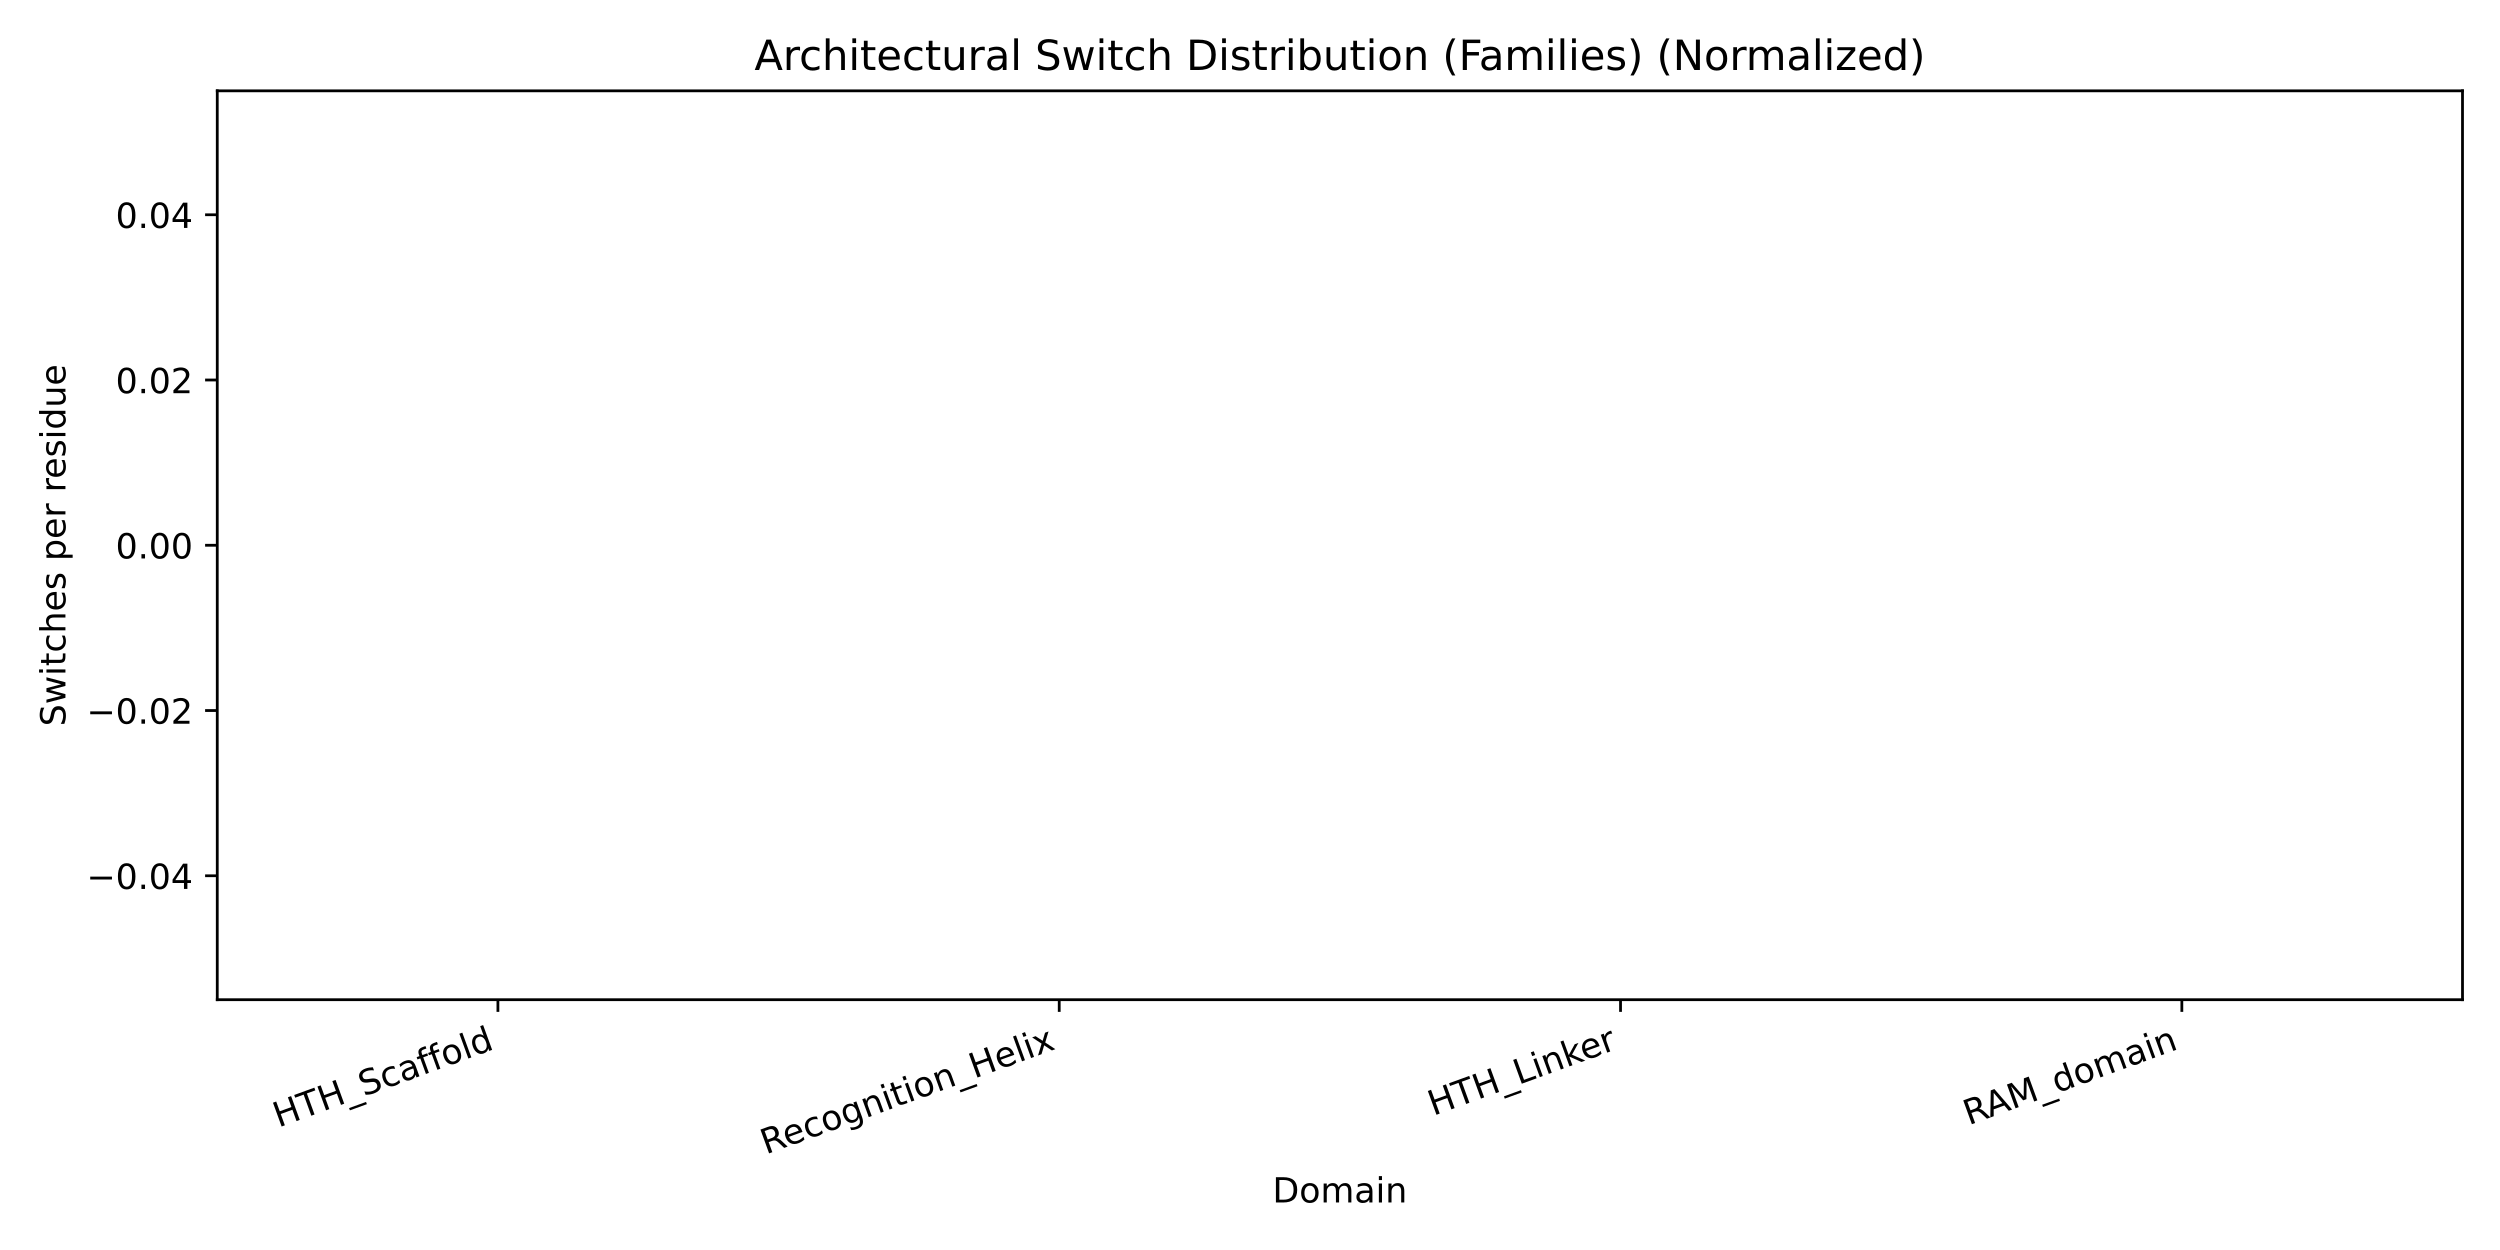
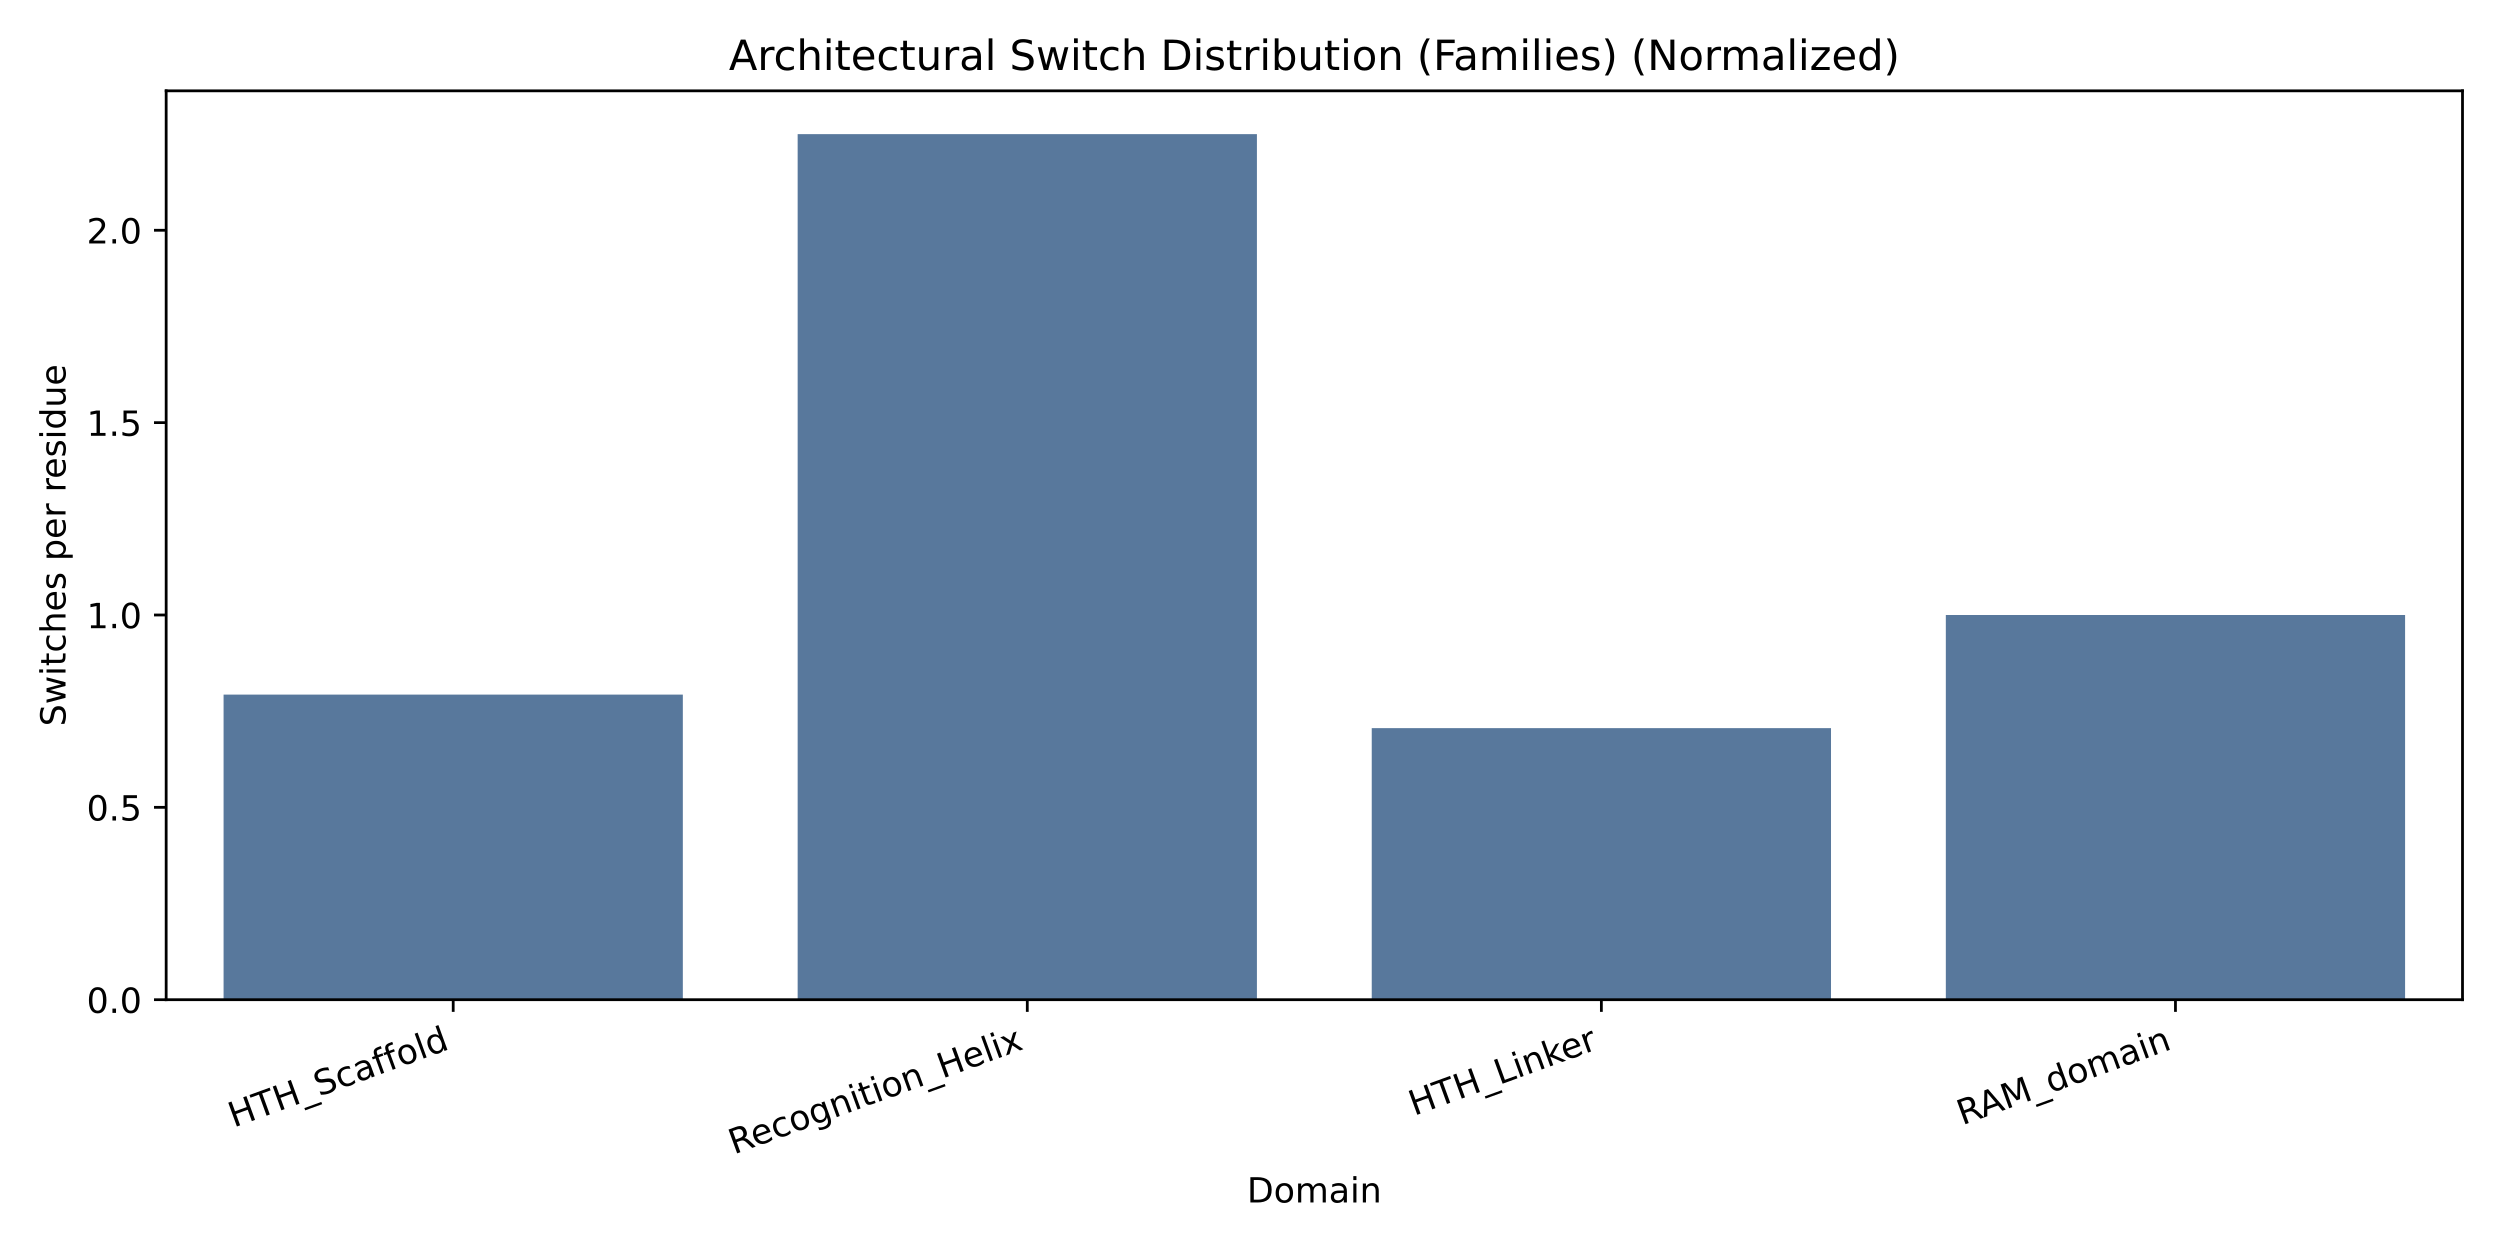
<svg xmlns="http://www.w3.org/2000/svg" xmlns:xlink="http://www.w3.org/1999/xlink" width="720pt" height="360pt" viewBox="0 0 720 360" version="1.1">
  <defs>
    <style type="text/css">*{stroke-linejoin: round; stroke-linecap: butt}</style>
  </defs>
  <g id="figure_1">
    <g id="patch_1">
      <path d="M 0 360  L 720 360  L 720 0  L 0 0  z " style="fill: #ffffff" />
    </g>
    <g id="axes_1">
      <g id="patch_2">
-         <path d="M 62.57 287.913  L 709.2 287.913  L 709.2 26.16  L 62.57 26.16  z " style="fill: #ffffff" />
+         <path d="M 47.855 287.913  L 709.2 287.913  L 709.2 26.16  L 47.855 26.16  z " style="fill: #ffffff" />
      </g>
      <g id="patch_3">
-         <path d="M 78.736 157.036  L 208.062 157.036  L 208.062 157.036  L 78.736 157.036  z " clip-path="url(#p980cdc4df8)" style="fill: #58789c" />
+         <path d="M 64.389 287.913  L 196.658 287.913  L 196.658 200.041  L 64.389 200.041  z " clip-path="url(#p7a312c9290)" style="fill: #58789c" />
      </g>
      <g id="patch_4">
-         <path d="M 240.393 157.036  L 369.719 157.036  L 369.719 157.036  L 240.393 157.036  z " clip-path="url(#p980cdc4df8)" style="fill: #58789c" />
+         <path d="M 229.725 287.913  L 361.994 287.913  L 361.994 38.624  L 229.725 38.624  z " clip-path="url(#p7a312c9290)" style="fill: #58789c" />
      </g>
      <g id="patch_5">
-         <path d="M 402.051 157.036  L 531.377 157.036  L 531.377 157.036  L 402.051 157.036  z " clip-path="url(#p980cdc4df8)" style="fill: #58789c" />
+         <path d="M 395.061 287.913  L 527.33 287.913  L 527.33 209.705  L 395.061 209.705  z " clip-path="url(#p7a312c9290)" style="fill: #58789c" />
      </g>
      <g id="patch_6">
-         <path d="M 563.708 157.036  L 693.034 157.036  L 693.034 157.036  L 563.708 157.036  z " clip-path="url(#p980cdc4df8)" style="fill: #58789c" />
+         <path d="M 560.397 287.913  L 692.666 287.913  L 692.666 177.118  L 560.397 177.118  z " clip-path="url(#p7a312c9290)" style="fill: #58789c" />
      </g>
      <g id="matplotlib.axis_1">
        <g id="xtick_1">
          <g id="line2d_1">
            <defs>
-               <path id="m3920404c6f" d="M 0 0  L 0 3.5  " style="stroke: #000000; stroke-width: 0.8" />
+               <path id="m8ae51837d3" d="M 0 0  L 0 3.5  " style="stroke: #000000; stroke-width: 0.8" />
            </defs>
            <g>
-               <use xlink:href="#m3920404c6f" x="143.399" y="287.913" style="stroke: #000000; stroke-width: 0.8" />
+               <use xlink:href="#m8ae51837d3" x="130.523" y="287.913" style="stroke: #000000; stroke-width: 0.8" />
            </g>
          </g>
          <g id="text_1">
-             <g transform="translate(80.18793 324.7661) rotate(-20) scale(0.1 -0.1)">
+             <g transform="translate(67.31231 324.7661) rotate(-20) scale(0.1 -0.1)">
              <defs>
                <path id="DejaVuSans-48" d="M 628 4666  L 1259 4666  L 1259 2753  L 3553 2753  L 3553 4666  L 4184 4666  L 4184 0  L 3553 0  L 3553 2222  L 1259 2222  L 1259 0  L 628 0  L 628 4666  z " transform="scale(0.015625)" />
                <path id="DejaVuSans-54" d="M -19 4666  L 3928 4666  L 3928 4134  L 2272 4134  L 2272 0  L 1638 0  L 1638 4134  L -19 4134  L -19 4666  z " transform="scale(0.015625)" />
                <path id="DejaVuSans-5f" d="M 3263 -1063  L 3263 -1509  L -63 -1509  L -63 -1063  L 3263 -1063  z " transform="scale(0.015625)" />
                <path id="DejaVuSans-53" d="M 3425 4513  L 3425 3897  Q 3066 4069 2747 4153  Q 2428 4238 2131 4238  Q 1616 4238 1336 4038  Q 1056 3838 1056 3469  Q 1056 3159 1242 3001  Q 1428 2844 1947 2747  L 2328 2669  Q 3034 2534 3370 2195  Q 3706 1856 3706 1288  Q 3706 609 3251 259  Q 2797 -91 1919 -91  Q 1588 -91 1214 -16  Q 841 59 441 206  L 441 856  Q 825 641 1194 531  Q 1563 422 1919 422  Q 2459 422 2753 634  Q 3047 847 3047 1241  Q 3047 1584 2836 1778  Q 2625 1972 2144 2069  L 1759 2144  Q 1053 2284 737 2584  Q 422 2884 422 3419  Q 422 4038 858 4394  Q 1294 4750 2059 4750  Q 2388 4750 2728 4690  Q 3069 4631 3425 4513  z " transform="scale(0.015625)" />
                <path id="DejaVuSans-63" d="M 3122 3366  L 3122 2828  Q 2878 2963 2633 3030  Q 2388 3097 2138 3097  Q 1578 3097 1268 2742  Q 959 2388 959 1747  Q 959 1106 1268 751  Q 1578 397 2138 397  Q 2388 397 2633 464  Q 2878 531 3122 666  L 3122 134  Q 2881 22 2623 -34  Q 2366 -91 2075 -91  Q 1284 -91 818 406  Q 353 903 353 1747  Q 353 2603 823 3093  Q 1294 3584 2113 3584  Q 2378 3584 2631 3529  Q 2884 3475 3122 3366  z " transform="scale(0.015625)" />
                <path id="DejaVuSans-61" d="M 2194 1759  Q 1497 1759 1228 1600  Q 959 1441 959 1056  Q 959 750 1161 570  Q 1363 391 1709 391  Q 2188 391 2477 730  Q 2766 1069 2766 1631  L 2766 1759  L 2194 1759  z M 3341 1997  L 3341 0  L 2766 0  L 2766 531  Q 2569 213 2275 61  Q 1981 -91 1556 -91  Q 1019 -91 701 211  Q 384 513 384 1019  Q 384 1609 779 1909  Q 1175 2209 1959 2209  L 2766 2209  L 2766 2266  Q 2766 2663 2505 2880  Q 2244 3097 1772 3097  Q 1472 3097 1187 3025  Q 903 2953 641 2809  L 641 3341  Q 956 3463 1253 3523  Q 1550 3584 1831 3584  Q 2591 3584 2966 3190  Q 3341 2797 3341 1997  z " transform="scale(0.015625)" />
                <path id="DejaVuSans-66" d="M 2375 4863  L 2375 4384  L 1825 4384  Q 1516 4384 1395 4259  Q 1275 4134 1275 3809  L 1275 3500  L 2222 3500  L 2222 3053  L 1275 3053  L 1275 0  L 697 0  L 697 3053  L 147 3053  L 147 3500  L 697 3500  L 697 3744  Q 697 4328 969 4595  Q 1241 4863 1831 4863  L 2375 4863  z " transform="scale(0.015625)" />
                <path id="DejaVuSans-6f" d="M 1959 3097  Q 1497 3097 1228 2736  Q 959 2375 959 1747  Q 959 1119 1226 758  Q 1494 397 1959 397  Q 2419 397 2687 759  Q 2956 1122 2956 1747  Q 2956 2369 2687 2733  Q 2419 3097 1959 3097  z M 1959 3584  Q 2709 3584 3137 3096  Q 3566 2609 3566 1747  Q 3566 888 3137 398  Q 2709 -91 1959 -91  Q 1206 -91 779 398  Q 353 888 353 1747  Q 353 2609 779 3096  Q 1206 3584 1959 3584  z " transform="scale(0.015625)" />
                <path id="DejaVuSans-6c" d="M 603 4863  L 1178 4863  L 1178 0  L 603 0  L 603 4863  z " transform="scale(0.015625)" />
                <path id="DejaVuSans-64" d="M 2906 2969  L 2906 4863  L 3481 4863  L 3481 0  L 2906 0  L 2906 525  Q 2725 213 2448 61  Q 2172 -91 1784 -91  Q 1150 -91 751 415  Q 353 922 353 1747  Q 353 2572 751 3078  Q 1150 3584 1784 3584  Q 2172 3584 2448 3432  Q 2725 3281 2906 2969  z M 947 1747  Q 947 1113 1208 752  Q 1469 391 1925 391  Q 2381 391 2643 752  Q 2906 1113 2906 1747  Q 2906 2381 2643 2742  Q 2381 3103 1925 3103  Q 1469 3103 1208 2742  Q 947 2381 947 1747  z " transform="scale(0.015625)" />
              </defs>
              <use xlink:href="#DejaVuSans-48" />
              <use xlink:href="#DejaVuSans-54" x="75.195" />
              <use xlink:href="#DejaVuSans-48" x="136.279" />
              <use xlink:href="#DejaVuSans-5f" x="211.475" />
              <use xlink:href="#DejaVuSans-53" x="261.475" />
              <use xlink:href="#DejaVuSans-63" x="324.951" />
              <use xlink:href="#DejaVuSans-61" x="379.932" />
              <use xlink:href="#DejaVuSans-66" x="441.211" />
              <use xlink:href="#DejaVuSans-66" x="476.416" />
              <use xlink:href="#DejaVuSans-6f" x="511.621" />
              <use xlink:href="#DejaVuSans-6c" x="572.803" />
              <use xlink:href="#DejaVuSans-64" x="600.586" />
            </g>
          </g>
        </g>
        <g id="xtick_2">
          <g id="line2d_2">
            <g>
-               <use xlink:href="#m3920404c6f" x="305.056" y="287.913" style="stroke: #000000; stroke-width: 0.8" />
+               <use xlink:href="#m8ae51837d3" x="295.859" y="287.913" style="stroke: #000000; stroke-width: 0.8" />
            </g>
          </g>
          <g id="text_2">
-             <g transform="translate(220.5834 332.5048) rotate(-20) scale(0.1 -0.1)">
+             <g transform="translate(211.3865 332.5048) rotate(-20) scale(0.1 -0.1)">
              <defs>
                <path id="DejaVuSans-52" d="M 2841 2188  Q 3044 2119 3236 1894  Q 3428 1669 3622 1275  L 4263 0  L 3584 0  L 2988 1197  Q 2756 1666 2539 1819  Q 2322 1972 1947 1972  L 1259 1972  L 1259 0  L 628 0  L 628 4666  L 2053 4666  Q 2853 4666 3247 4331  Q 3641 3997 3641 3322  Q 3641 2881 3436 2590  Q 3231 2300 2841 2188  z M 1259 4147  L 1259 2491  L 2053 2491  Q 2509 2491 2742 2702  Q 2975 2913 2975 3322  Q 2975 3731 2742 3939  Q 2509 4147 2053 4147  L 1259 4147  z " transform="scale(0.015625)" />
                <path id="DejaVuSans-65" d="M 3597 1894  L 3597 1613  L 953 1613  Q 991 1019 1311 708  Q 1631 397 2203 397  Q 2534 397 2845 478  Q 3156 559 3463 722  L 3463 178  Q 3153 47 2828 -22  Q 2503 -91 2169 -91  Q 1331 -91 842 396  Q 353 884 353 1716  Q 353 2575 817 3079  Q 1281 3584 2069 3584  Q 2775 3584 3186 3129  Q 3597 2675 3597 1894  z M 3022 2063  Q 3016 2534 2758 2815  Q 2500 3097 2075 3097  Q 1594 3097 1305 2825  Q 1016 2553 972 2059  L 3022 2063  z " transform="scale(0.015625)" />
                <path id="DejaVuSans-67" d="M 2906 1791  Q 2906 2416 2648 2759  Q 2391 3103 1925 3103  Q 1463 3103 1205 2759  Q 947 2416 947 1791  Q 947 1169 1205 825  Q 1463 481 1925 481  Q 2391 481 2648 825  Q 2906 1169 2906 1791  z M 3481 434  Q 3481 -459 3084 -895  Q 2688 -1331 1869 -1331  Q 1566 -1331 1297 -1286  Q 1028 -1241 775 -1147  L 775 -588  Q 1028 -725 1275 -790  Q 1522 -856 1778 -856  Q 2344 -856 2625 -561  Q 2906 -266 2906 331  L 2906 616  Q 2728 306 2450 153  Q 2172 0 1784 0  Q 1141 0 747 490  Q 353 981 353 1791  Q 353 2603 747 3093  Q 1141 3584 1784 3584  Q 2172 3584 2450 3431  Q 2728 3278 2906 2969  L 2906 3500  L 3481 3500  L 3481 434  z " transform="scale(0.015625)" />
                <path id="DejaVuSans-6e" d="M 3513 2113  L 3513 0  L 2938 0  L 2938 2094  Q 2938 2591 2744 2837  Q 2550 3084 2163 3084  Q 1697 3084 1428 2787  Q 1159 2491 1159 1978  L 1159 0  L 581 0  L 581 3500  L 1159 3500  L 1159 2956  Q 1366 3272 1645 3428  Q 1925 3584 2291 3584  Q 2894 3584 3203 3211  Q 3513 2838 3513 2113  z " transform="scale(0.015625)" />
                <path id="DejaVuSans-69" d="M 603 3500  L 1178 3500  L 1178 0  L 603 0  L 603 3500  z M 603 4863  L 1178 4863  L 1178 4134  L 603 4134  L 603 4863  z " transform="scale(0.015625)" />
                <path id="DejaVuSans-74" d="M 1172 4494  L 1172 3500  L 2356 3500  L 2356 3053  L 1172 3053  L 1172 1153  Q 1172 725 1289 603  Q 1406 481 1766 481  L 2356 481  L 2356 0  L 1766 0  Q 1100 0 847 248  Q 594 497 594 1153  L 594 3053  L 172 3053  L 172 3500  L 594 3500  L 594 4494  L 1172 4494  z " transform="scale(0.015625)" />
                <path id="DejaVuSans-78" d="M 3513 3500  L 2247 1797  L 3578 0  L 2900 0  L 1881 1375  L 863 0  L 184 0  L 1544 1831  L 300 3500  L 978 3500  L 1906 2253  L 2834 3500  L 3513 3500  z " transform="scale(0.015625)" />
              </defs>
              <use xlink:href="#DejaVuSans-52" />
              <use xlink:href="#DejaVuSans-65" x="64.982" />
              <use xlink:href="#DejaVuSans-63" x="126.506" />
              <use xlink:href="#DejaVuSans-6f" x="181.486" />
              <use xlink:href="#DejaVuSans-67" x="242.668" />
              <use xlink:href="#DejaVuSans-6e" x="306.145" />
              <use xlink:href="#DejaVuSans-69" x="369.523" />
              <use xlink:href="#DejaVuSans-74" x="397.307" />
              <use xlink:href="#DejaVuSans-69" x="436.516" />
              <use xlink:href="#DejaVuSans-6f" x="464.299" />
              <use xlink:href="#DejaVuSans-6e" x="525.48" />
              <use xlink:href="#DejaVuSans-5f" x="588.859" />
              <use xlink:href="#DejaVuSans-48" x="638.859" />
              <use xlink:href="#DejaVuSans-65" x="714.055" />
              <use xlink:href="#DejaVuSans-6c" x="775.578" />
              <use xlink:href="#DejaVuSans-69" x="803.361" />
              <use xlink:href="#DejaVuSans-78" x="831.145" />
            </g>
          </g>
        </g>
        <g id="xtick_3">
          <g id="line2d_3">
            <g>
-               <use xlink:href="#m3920404c6f" x="466.714" y="287.913" style="stroke: #000000; stroke-width: 0.8" />
+               <use xlink:href="#m8ae51837d3" x="461.196" y="287.913" style="stroke: #000000; stroke-width: 0.8" />
            </g>
          </g>
          <g id="text_3">
-             <g transform="translate(412.7883 321.3865) rotate(-20) scale(0.1 -0.1)">
+             <g transform="translate(407.2701 321.3865) rotate(-20) scale(0.1 -0.1)">
              <defs>
                <path id="DejaVuSans-4c" d="M 628 4666  L 1259 4666  L 1259 531  L 3531 531  L 3531 0  L 628 0  L 628 4666  z " transform="scale(0.015625)" />
                <path id="DejaVuSans-6b" d="M 581 4863  L 1159 4863  L 1159 1991  L 2875 3500  L 3609 3500  L 1753 1863  L 3688 0  L 2938 0  L 1159 1709  L 1159 0  L 581 0  L 581 4863  z " transform="scale(0.015625)" />
                <path id="DejaVuSans-72" d="M 2631 2963  Q 2534 3019 2420 3045  Q 2306 3072 2169 3072  Q 1681 3072 1420 2755  Q 1159 2438 1159 1844  L 1159 0  L 581 0  L 581 3500  L 1159 3500  L 1159 2956  Q 1341 3275 1631 3429  Q 1922 3584 2338 3584  Q 2397 3584 2469 3576  Q 2541 3569 2628 3553  L 2631 2963  z " transform="scale(0.015625)" />
              </defs>
              <use xlink:href="#DejaVuSans-48" />
              <use xlink:href="#DejaVuSans-54" x="75.195" />
              <use xlink:href="#DejaVuSans-48" x="136.279" />
              <use xlink:href="#DejaVuSans-5f" x="211.475" />
              <use xlink:href="#DejaVuSans-4c" x="261.475" />
              <use xlink:href="#DejaVuSans-69" x="317.188" />
              <use xlink:href="#DejaVuSans-6e" x="344.971" />
              <use xlink:href="#DejaVuSans-6b" x="408.35" />
              <use xlink:href="#DejaVuSans-65" x="462.635" />
              <use xlink:href="#DejaVuSans-72" x="524.158" />
            </g>
          </g>
        </g>
        <g id="xtick_4">
          <g id="line2d_4">
            <g>
-               <use xlink:href="#m3920404c6f" x="628.371" y="287.913" style="stroke: #000000; stroke-width: 0.8" />
+               <use xlink:href="#m8ae51837d3" x="626.532" y="287.913" style="stroke: #000000; stroke-width: 0.8" />
            </g>
          </g>
          <g id="text_4">
-             <g transform="translate(566.984 324.1024) rotate(-20) scale(0.1 -0.1)">
+             <g transform="translate(565.1446 324.1024) rotate(-20) scale(0.1 -0.1)">
              <defs>
                <path id="DejaVuSans-41" d="M 2188 4044  L 1331 1722  L 3047 1722  L 2188 4044  z M 1831 4666  L 2547 4666  L 4325 0  L 3669 0  L 3244 1197  L 1141 1197  L 716 0  L 50 0  L 1831 4666  z " transform="scale(0.015625)" />
                <path id="DejaVuSans-4d" d="M 628 4666  L 1569 4666  L 2759 1491  L 3956 4666  L 4897 4666  L 4897 0  L 4281 0  L 4281 4097  L 3078 897  L 2444 897  L 1241 4097  L 1241 0  L 628 0  L 628 4666  z " transform="scale(0.015625)" />
                <path id="DejaVuSans-6d" d="M 3328 2828  Q 3544 3216 3844 3400  Q 4144 3584 4550 3584  Q 5097 3584 5394 3201  Q 5691 2819 5691 2113  L 5691 0  L 5113 0  L 5113 2094  Q 5113 2597 4934 2840  Q 4756 3084 4391 3084  Q 3944 3084 3684 2787  Q 3425 2491 3425 1978  L 3425 0  L 2847 0  L 2847 2094  Q 2847 2600 2669 2842  Q 2491 3084 2119 3084  Q 1678 3084 1418 2786  Q 1159 2488 1159 1978  L 1159 0  L 581 0  L 581 3500  L 1159 3500  L 1159 2956  Q 1356 3278 1631 3431  Q 1906 3584 2284 3584  Q 2666 3584 2933 3390  Q 3200 3197 3328 2828  z " transform="scale(0.015625)" />
              </defs>
              <use xlink:href="#DejaVuSans-52" />
              <use xlink:href="#DejaVuSans-41" x="65.482" />
              <use xlink:href="#DejaVuSans-4d" x="133.891" />
              <use xlink:href="#DejaVuSans-5f" x="220.17" />
              <use xlink:href="#DejaVuSans-64" x="270.17" />
              <use xlink:href="#DejaVuSans-6f" x="333.646" />
              <use xlink:href="#DejaVuSans-6d" x="394.828" />
              <use xlink:href="#DejaVuSans-61" x="492.24" />
              <use xlink:href="#DejaVuSans-69" x="553.52" />
              <use xlink:href="#DejaVuSans-6e" x="581.303" />
            </g>
          </g>
        </g>
        <g id="text_5">
-           <g transform="translate(366.4834 346.3189) scale(0.1 -0.1)">
+           <g transform="translate(359.1259 346.3189) scale(0.1 -0.1)">
            <defs>
              <path id="DejaVuSans-44" d="M 1259 4147  L 1259 519  L 2022 519  Q 2988 519 3436 956  Q 3884 1394 3884 2338  Q 3884 3275 3436 3711  Q 2988 4147 2022 4147  L 1259 4147  z M 628 4666  L 1925 4666  Q 3281 4666 3915 4102  Q 4550 3538 4550 2338  Q 4550 1131 3912 565  Q 3275 0 1925 0  L 628 0  L 628 4666  z " transform="scale(0.015625)" />
            </defs>
            <use xlink:href="#DejaVuSans-44" />
            <use xlink:href="#DejaVuSans-6f" x="77.002" />
            <use xlink:href="#DejaVuSans-6d" x="138.184" />
            <use xlink:href="#DejaVuSans-61" x="235.596" />
            <use xlink:href="#DejaVuSans-69" x="296.875" />
            <use xlink:href="#DejaVuSans-6e" x="324.658" />
          </g>
        </g>
      </g>
      <g id="matplotlib.axis_2">
        <g id="ytick_1">
          <g id="line2d_5">
            <defs>
-               <path id="mf37d922cd3" d="M 0 0  L -3.5 0  " style="stroke: #000000; stroke-width: 0.8" />
+               <path id="m9142c29cdd" d="M 0 0  L -3.5 0  " style="stroke: #000000; stroke-width: 0.8" />
            </defs>
            <g>
-               <use xlink:href="#mf37d922cd3" x="62.57" y="252.219" style="stroke: #000000; stroke-width: 0.8" />
+               <use xlink:href="#m9142c29cdd" x="47.855" y="287.913" style="stroke: #000000; stroke-width: 0.8" />
            </g>
          </g>
          <g id="text_6">
-             <g transform="translate(24.92469 256.0183) scale(0.1 -0.1)">
-               <defs>
-                 <path id="DejaVuSans-2212" d="M 678 2272  L 4684 2272  L 4684 1741  L 678 1741  L 678 2272  z " transform="scale(0.015625)" />
+             <g transform="translate(24.95188 291.7118) scale(0.1 -0.1)">
+               <defs>
                <path id="DejaVuSans-30" d="M 2034 4250  Q 1547 4250 1301 3770  Q 1056 3291 1056 2328  Q 1056 1369 1301 889  Q 1547 409 2034 409  Q 2525 409 2770 889  Q 3016 1369 3016 2328  Q 3016 3291 2770 3770  Q 2525 4250 2034 4250  z M 2034 4750  Q 2819 4750 3233 4129  Q 3647 3509 3647 2328  Q 3647 1150 3233 529  Q 2819 -91 2034 -91  Q 1250 -91 836 529  Q 422 1150 422 2328  Q 422 3509 836 4129  Q 1250 4750 2034 4750  z " transform="scale(0.015625)" />
                <path id="DejaVuSans-2e" d="M 684 794  L 1344 794  L 1344 0  L 684 0  L 684 794  z " transform="scale(0.015625)" />
-                 <path id="DejaVuSans-34" d="M 2419 4116  L 825 1625  L 2419 1625  L 2419 4116  z M 2253 4666  L 3047 4666  L 3047 1625  L 3713 1625  L 3713 1100  L 3047 1100  L 3047 0  L 2419 0  L 2419 1100  L 313 1100  L 313 1709  L 2253 4666  z " transform="scale(0.015625)" />
-               </defs>
-               <use xlink:href="#DejaVuSans-2212" />
-               <use xlink:href="#DejaVuSans-30" x="83.789" />
-               <use xlink:href="#DejaVuSans-2e" x="147.412" />
-               <use xlink:href="#DejaVuSans-30" x="179.199" />
-               <use xlink:href="#DejaVuSans-34" x="242.822" />
+               </defs>
+               <use xlink:href="#DejaVuSans-30" />
+               <use xlink:href="#DejaVuSans-2e" x="63.623" />
+               <use xlink:href="#DejaVuSans-30" x="95.41" />
            </g>
          </g>
        </g>
        <g id="ytick_2">
          <g id="line2d_6">
            <g>
-               <use xlink:href="#mf37d922cd3" x="62.57" y="204.628" style="stroke: #000000; stroke-width: 0.8" />
+               <use xlink:href="#m9142c29cdd" x="47.855" y="232.515" style="stroke: #000000; stroke-width: 0.8" />
            </g>
          </g>
          <g id="text_7">
-             <g transform="translate(24.92469 208.4269) scale(0.1 -0.1)">
-               <defs>
-                 <path id="DejaVuSans-32" d="M 1228 531  L 3431 531  L 3431 0  L 469 0  L 469 531  Q 828 903 1448 1529  Q 2069 2156 2228 2338  Q 2531 2678 2651 2914  Q 2772 3150 2772 3378  Q 2772 3750 2511 3984  Q 2250 4219 1831 4219  Q 1534 4219 1204 4116  Q 875 4013 500 3803  L 500 4441  Q 881 4594 1212 4672  Q 1544 4750 1819 4750  Q 2544 4750 2975 4387  Q 3406 4025 3406 3419  Q 3406 3131 3298 2873  Q 3191 2616 2906 2266  Q 2828 2175 2409 1742  Q 1991 1309 1228 531  z " transform="scale(0.015625)" />
-               </defs>
-               <use xlink:href="#DejaVuSans-2212" />
-               <use xlink:href="#DejaVuSans-30" x="83.789" />
-               <use xlink:href="#DejaVuSans-2e" x="147.412" />
-               <use xlink:href="#DejaVuSans-30" x="179.199" />
-               <use xlink:href="#DejaVuSans-32" x="242.822" />
+             <g transform="translate(24.95188 236.3144) scale(0.1 -0.1)">
+               <defs>
+                 <path id="DejaVuSans-35" d="M 691 4666  L 3169 4666  L 3169 4134  L 1269 4134  L 1269 2991  Q 1406 3038 1543 3061  Q 1681 3084 1819 3084  Q 2600 3084 3056 2656  Q 3513 2228 3513 1497  Q 3513 744 3044 326  Q 2575 -91 1722 -91  Q 1428 -91 1123 -41  Q 819 9 494 109  L 494 744  Q 775 591 1075 516  Q 1375 441 1709 441  Q 2250 441 2565 725  Q 2881 1009 2881 1497  Q 2881 1984 2565 2268  Q 2250 2553 1709 2553  Q 1456 2553 1204 2497  Q 953 2441 691 2322  L 691 4666  z " transform="scale(0.015625)" />
+               </defs>
+               <use xlink:href="#DejaVuSans-30" />
+               <use xlink:href="#DejaVuSans-2e" x="63.623" />
+               <use xlink:href="#DejaVuSans-35" x="95.41" />
            </g>
          </g>
        </g>
        <g id="ytick_3">
          <g id="line2d_7">
            <g>
-               <use xlink:href="#mf37d922cd3" x="62.57" y="157.036" style="stroke: #000000; stroke-width: 0.8" />
+               <use xlink:href="#m9142c29cdd" x="47.855" y="177.118" style="stroke: #000000; stroke-width: 0.8" />
            </g>
          </g>
          <g id="text_8">
-             <g transform="translate(33.30438 160.8355) scale(0.1 -0.1)">
-               <use xlink:href="#DejaVuSans-30" />
+             <g transform="translate(24.95188 180.917) scale(0.1 -0.1)">
+               <defs>
+                 <path id="DejaVuSans-31" d="M 794 531  L 1825 531  L 1825 4091  L 703 3866  L 703 4441  L 1819 4666  L 2450 4666  L 2450 531  L 3481 531  L 3481 0  L 794 0  L 794 531  z " transform="scale(0.015625)" />
+               </defs>
+               <use xlink:href="#DejaVuSans-31" />
              <use xlink:href="#DejaVuSans-2e" x="63.623" />
              <use xlink:href="#DejaVuSans-30" x="95.41" />
-               <use xlink:href="#DejaVuSans-30" x="159.033" />
            </g>
          </g>
        </g>
        <g id="ytick_4">
          <g id="line2d_8">
            <g>
-               <use xlink:href="#mf37d922cd3" x="62.57" y="109.445" style="stroke: #000000; stroke-width: 0.8" />
+               <use xlink:href="#m9142c29cdd" x="47.855" y="121.72" style="stroke: #000000; stroke-width: 0.8" />
            </g>
          </g>
          <g id="text_9">
-             <g transform="translate(33.30438 113.2441) scale(0.1 -0.1)">
-               <use xlink:href="#DejaVuSans-30" />
-               <use xlink:href="#DejaVuSans-2e" x="63.623" />
-               <use xlink:href="#DejaVuSans-30" x="95.41" />
-               <use xlink:href="#DejaVuSans-32" x="159.033" />
+             <g transform="translate(24.95188 125.5197) scale(0.1 -0.1)">
+               <use xlink:href="#DejaVuSans-31" />
+               <use xlink:href="#DejaVuSans-2e" x="63.623" />
+               <use xlink:href="#DejaVuSans-35" x="95.41" />
            </g>
          </g>
        </g>
        <g id="ytick_5">
          <g id="line2d_9">
            <g>
-               <use xlink:href="#mf37d922cd3" x="62.57" y="61.854" style="stroke: #000000; stroke-width: 0.8" />
+               <use xlink:href="#m9142c29cdd" x="47.855" y="66.323" style="stroke: #000000; stroke-width: 0.8" />
            </g>
          </g>
          <g id="text_10">
-             <g transform="translate(33.30438 65.65275) scale(0.1 -0.1)">
-               <use xlink:href="#DejaVuSans-30" />
+             <g transform="translate(24.95188 70.12231) scale(0.1 -0.1)">
+               <defs>
+                 <path id="DejaVuSans-32" d="M 1228 531  L 3431 531  L 3431 0  L 469 0  L 469 531  Q 828 903 1448 1529  Q 2069 2156 2228 2338  Q 2531 2678 2651 2914  Q 2772 3150 2772 3378  Q 2772 3750 2511 3984  Q 2250 4219 1831 4219  Q 1534 4219 1204 4116  Q 875 4013 500 3803  L 500 4441  Q 881 4594 1212 4672  Q 1544 4750 1819 4750  Q 2544 4750 2975 4387  Q 3406 4025 3406 3419  Q 3406 3131 3298 2873  Q 3191 2616 2906 2266  Q 2828 2175 2409 1742  Q 1991 1309 1228 531  z " transform="scale(0.015625)" />
+               </defs>
+               <use xlink:href="#DejaVuSans-32" />
              <use xlink:href="#DejaVuSans-2e" x="63.623" />
              <use xlink:href="#DejaVuSans-30" x="95.41" />
-               <use xlink:href="#DejaVuSans-34" x="159.033" />
            </g>
          </g>
        </g>
        <g id="text_11">
-           <g transform="translate(18.845 209.1652) rotate(-90) scale(0.1 -0.1)">
+           <g transform="translate(18.87219 209.1652) rotate(-90) scale(0.1 -0.1)">
            <defs>
              <path id="DejaVuSans-77" d="M 269 3500  L 844 3500  L 1563 769  L 2278 3500  L 2956 3500  L 3675 769  L 4391 3500  L 4966 3500  L 4050 0  L 3372 0  L 2619 2869  L 1863 0  L 1184 0  L 269 3500  z " transform="scale(0.015625)" />
              <path id="DejaVuSans-68" d="M 3513 2113  L 3513 0  L 2938 0  L 2938 2094  Q 2938 2591 2744 2837  Q 2550 3084 2163 3084  Q 1697 3084 1428 2787  Q 1159 2491 1159 1978  L 1159 0  L 581 0  L 581 4863  L 1159 4863  L 1159 2956  Q 1366 3272 1645 3428  Q 1925 3584 2291 3584  Q 2894 3584 3203 3211  Q 3513 2838 3513 2113  z " transform="scale(0.015625)" />
              <path id="DejaVuSans-73" d="M 2834 3397  L 2834 2853  Q 2591 2978 2328 3040  Q 2066 3103 1784 3103  Q 1356 3103 1142 2972  Q 928 2841 928 2578  Q 928 2378 1081 2264  Q 1234 2150 1697 2047  L 1894 2003  Q 2506 1872 2764 1633  Q 3022 1394 3022 966  Q 3022 478 2636 193  Q 2250 -91 1575 -91  Q 1294 -91 989 -36  Q 684 19 347 128  L 347 722  Q 666 556 975 473  Q 1284 391 1588 391  Q 1994 391 2212 530  Q 2431 669 2431 922  Q 2431 1156 2273 1281  Q 2116 1406 1581 1522  L 1381 1569  Q 847 1681 609 1914  Q 372 2147 372 2553  Q 372 3047 722 3315  Q 1072 3584 1716 3584  Q 2034 3584 2315 3537  Q 2597 3491 2834 3397  z " transform="scale(0.015625)" />
              <path id="DejaVuSans-20" transform="scale(0.015625)" />
              <path id="DejaVuSans-70" d="M 1159 525  L 1159 -1331  L 581 -1331  L 581 3500  L 1159 3500  L 1159 2969  Q 1341 3281 1617 3432  Q 1894 3584 2278 3584  Q 2916 3584 3314 3078  Q 3713 2572 3713 1747  Q 3713 922 3314 415  Q 2916 -91 2278 -91  Q 1894 -91 1617 61  Q 1341 213 1159 525  z M 3116 1747  Q 3116 2381 2855 2742  Q 2594 3103 2138 3103  Q 1681 3103 1420 2742  Q 1159 2381 1159 1747  Q 1159 1113 1420 752  Q 1681 391 2138 391  Q 2594 391 2855 752  Q 3116 1113 3116 1747  z " transform="scale(0.015625)" />
              <path id="DejaVuSans-75" d="M 544 1381  L 544 3500  L 1119 3500  L 1119 1403  Q 1119 906 1312 657  Q 1506 409 1894 409  Q 2359 409 2629 706  Q 2900 1003 2900 1516  L 2900 3500  L 3475 3500  L 3475 0  L 2900 0  L 2900 538  Q 2691 219 2414 64  Q 2138 -91 1772 -91  Q 1169 -91 856 284  Q 544 659 544 1381  z M 1991 3584  L 1991 3584  z " transform="scale(0.015625)" />
            </defs>
            <use xlink:href="#DejaVuSans-53" />
            <use xlink:href="#DejaVuSans-77" x="63.477" />
            <use xlink:href="#DejaVuSans-69" x="145.264" />
            <use xlink:href="#DejaVuSans-74" x="173.047" />
            <use xlink:href="#DejaVuSans-63" x="212.256" />
            <use xlink:href="#DejaVuSans-68" x="267.236" />
            <use xlink:href="#DejaVuSans-65" x="330.615" />
            <use xlink:href="#DejaVuSans-73" x="392.139" />
            <use xlink:href="#DejaVuSans-20" x="444.238" />
            <use xlink:href="#DejaVuSans-70" x="476.025" />
            <use xlink:href="#DejaVuSans-65" x="539.502" />
            <use xlink:href="#DejaVuSans-72" x="601.025" />
            <use xlink:href="#DejaVuSans-20" x="642.139" />
            <use xlink:href="#DejaVuSans-72" x="673.926" />
            <use xlink:href="#DejaVuSans-65" x="712.789" />
            <use xlink:href="#DejaVuSans-73" x="774.312" />
            <use xlink:href="#DejaVuSans-69" x="826.412" />
            <use xlink:href="#DejaVuSans-64" x="854.195" />
            <use xlink:href="#DejaVuSans-75" x="917.672" />
            <use xlink:href="#DejaVuSans-65" x="981.051" />
          </g>
        </g>
      </g>
      <g id="line2d_10">
-         <path clip-path="url(#p980cdc4df8)" style="fill: none; stroke: #424242; stroke-width: 2.25; stroke-linecap: square" />
+         <path clip-path="url(#p7a312c9290)" style="fill: none; stroke: #424242; stroke-width: 2.25; stroke-linecap: square" />
      </g>
      <g id="line2d_11">
-         <path clip-path="url(#p980cdc4df8)" style="fill: none; stroke: #424242; stroke-width: 2.25; stroke-linecap: square" />
+         <path clip-path="url(#p7a312c9290)" style="fill: none; stroke: #424242; stroke-width: 2.25; stroke-linecap: square" />
      </g>
      <g id="line2d_12">
-         <path clip-path="url(#p980cdc4df8)" style="fill: none; stroke: #424242; stroke-width: 2.25; stroke-linecap: square" />
+         <path clip-path="url(#p7a312c9290)" style="fill: none; stroke: #424242; stroke-width: 2.25; stroke-linecap: square" />
      </g>
      <g id="line2d_13">
-         <path clip-path="url(#p980cdc4df8)" style="fill: none; stroke: #424242; stroke-width: 2.25; stroke-linecap: square" />
+         <path clip-path="url(#p7a312c9290)" style="fill: none; stroke: #424242; stroke-width: 2.25; stroke-linecap: square" />
      </g>
      <g id="patch_7">
-         <path d="M 62.57 287.913  L 62.57 26.16  " style="fill: none; stroke: #000000; stroke-width: 0.8; stroke-linejoin: miter; stroke-linecap: square" />
+         <path d="M 47.855 287.913  L 47.855 26.16  " style="fill: none; stroke: #000000; stroke-width: 0.8; stroke-linejoin: miter; stroke-linecap: square" />
      </g>
      <g id="patch_8">
        <path d="M 709.2 287.913  L 709.2 26.16  " style="fill: none; stroke: #000000; stroke-width: 0.8; stroke-linejoin: miter; stroke-linecap: square" />
      </g>
      <g id="patch_9">
-         <path d="M 62.57 287.913  L 709.2 287.913  " style="fill: none; stroke: #000000; stroke-width: 0.8; stroke-linejoin: miter; stroke-linecap: square" />
+         <path d="M 47.855 287.913  L 709.2 287.913  " style="fill: none; stroke: #000000; stroke-width: 0.8; stroke-linejoin: miter; stroke-linecap: square" />
      </g>
      <g id="patch_10">
-         <path d="M 62.57 26.16  L 709.2 26.16  " style="fill: none; stroke: #000000; stroke-width: 0.8; stroke-linejoin: miter; stroke-linecap: square" />
+         <path d="M 47.855 26.16  L 709.2 26.16  " style="fill: none; stroke: #000000; stroke-width: 0.8; stroke-linejoin: miter; stroke-linecap: square" />
      </g>
      <g id="text_12">
-         <g transform="translate(217.2728 20.16) scale(0.12 -0.12)">
+         <g transform="translate(209.9153 20.16) scale(0.12 -0.12)">
          <defs>
            <path id="DejaVuSans-62" d="M 3116 1747  Q 3116 2381 2855 2742  Q 2594 3103 2138 3103  Q 1681 3103 1420 2742  Q 1159 2381 1159 1747  Q 1159 1113 1420 752  Q 1681 391 2138 391  Q 2594 391 2855 752  Q 3116 1113 3116 1747  z M 1159 2969  Q 1341 3281 1617 3432  Q 1894 3584 2278 3584  Q 2916 3584 3314 3078  Q 3713 2572 3713 1747  Q 3713 922 3314 415  Q 2916 -91 2278 -91  Q 1894 -91 1617 61  Q 1341 213 1159 525  L 1159 0  L 581 0  L 581 4863  L 1159 4863  L 1159 2969  z " transform="scale(0.015625)" />
            <path id="DejaVuSans-28" d="M 1984 4856  Q 1566 4138 1362 3434  Q 1159 2731 1159 2009  Q 1159 1288 1364 580  Q 1569 -128 1984 -844  L 1484 -844  Q 1016 -109 783 600  Q 550 1309 550 2009  Q 550 2706 781 3412  Q 1013 4119 1484 4856  L 1984 4856  z " transform="scale(0.015625)" />
            <path id="DejaVuSans-46" d="M 628 4666  L 3309 4666  L 3309 4134  L 1259 4134  L 1259 2759  L 3109 2759  L 3109 2228  L 1259 2228  L 1259 0  L 628 0  L 628 4666  z " transform="scale(0.015625)" />
            <path id="DejaVuSans-29" d="M 513 4856  L 1013 4856  Q 1481 4119 1714 3412  Q 1947 2706 1947 2009  Q 1947 1309 1714 600  Q 1481 -109 1013 -844  L 513 -844  Q 928 -128 1133 580  Q 1338 1288 1338 2009  Q 1338 2731 1133 3434  Q 928 4138 513 4856  z " transform="scale(0.015625)" />
            <path id="DejaVuSans-4e" d="M 628 4666  L 1478 4666  L 3547 763  L 3547 4666  L 4159 4666  L 4159 0  L 3309 0  L 1241 3903  L 1241 0  L 628 0  L 628 4666  z " transform="scale(0.015625)" />
            <path id="DejaVuSans-7a" d="M 353 3500  L 3084 3500  L 3084 2975  L 922 459  L 3084 459  L 3084 0  L 275 0  L 275 525  L 2438 3041  L 353 3041  L 353 3500  z " transform="scale(0.015625)" />
          </defs>
          <use xlink:href="#DejaVuSans-41" />
          <use xlink:href="#DejaVuSans-72" x="68.408" />
          <use xlink:href="#DejaVuSans-63" x="107.271" />
          <use xlink:href="#DejaVuSans-68" x="162.252" />
          <use xlink:href="#DejaVuSans-69" x="225.631" />
          <use xlink:href="#DejaVuSans-74" x="253.414" />
          <use xlink:href="#DejaVuSans-65" x="292.623" />
          <use xlink:href="#DejaVuSans-63" x="354.146" />
          <use xlink:href="#DejaVuSans-74" x="409.127" />
          <use xlink:href="#DejaVuSans-75" x="448.336" />
          <use xlink:href="#DejaVuSans-72" x="511.715" />
          <use xlink:href="#DejaVuSans-61" x="552.828" />
          <use xlink:href="#DejaVuSans-6c" x="614.107" />
          <use xlink:href="#DejaVuSans-20" x="641.891" />
          <use xlink:href="#DejaVuSans-53" x="673.678" />
          <use xlink:href="#DejaVuSans-77" x="737.154" />
          <use xlink:href="#DejaVuSans-69" x="818.941" />
          <use xlink:href="#DejaVuSans-74" x="846.725" />
          <use xlink:href="#DejaVuSans-63" x="885.934" />
          <use xlink:href="#DejaVuSans-68" x="940.914" />
          <use xlink:href="#DejaVuSans-20" x="1004.293" />
          <use xlink:href="#DejaVuSans-44" x="1036.08" />
          <use xlink:href="#DejaVuSans-69" x="1113.082" />
          <use xlink:href="#DejaVuSans-73" x="1140.865" />
          <use xlink:href="#DejaVuSans-74" x="1192.965" />
          <use xlink:href="#DejaVuSans-72" x="1232.174" />
          <use xlink:href="#DejaVuSans-69" x="1273.287" />
          <use xlink:href="#DejaVuSans-62" x="1301.07" />
          <use xlink:href="#DejaVuSans-75" x="1364.547" />
          <use xlink:href="#DejaVuSans-74" x="1427.926" />
          <use xlink:href="#DejaVuSans-69" x="1467.135" />
          <use xlink:href="#DejaVuSans-6f" x="1494.918" />
          <use xlink:href="#DejaVuSans-6e" x="1556.1" />
          <use xlink:href="#DejaVuSans-20" x="1619.479" />
          <use xlink:href="#DejaVuSans-28" x="1651.266" />
          <use xlink:href="#DejaVuSans-46" x="1690.279" />
          <use xlink:href="#DejaVuSans-61" x="1738.674" />
          <use xlink:href="#DejaVuSans-6d" x="1799.953" />
          <use xlink:href="#DejaVuSans-69" x="1897.365" />
          <use xlink:href="#DejaVuSans-6c" x="1925.148" />
          <use xlink:href="#DejaVuSans-69" x="1952.932" />
          <use xlink:href="#DejaVuSans-65" x="1980.715" />
          <use xlink:href="#DejaVuSans-73" x="2042.238" />
          <use xlink:href="#DejaVuSans-29" x="2094.338" />
          <use xlink:href="#DejaVuSans-20" x="2133.352" />
          <use xlink:href="#DejaVuSans-28" x="2165.139" />
          <use xlink:href="#DejaVuSans-4e" x="2204.152" />
          <use xlink:href="#DejaVuSans-6f" x="2278.957" />
          <use xlink:href="#DejaVuSans-72" x="2340.139" />
          <use xlink:href="#DejaVuSans-6d" x="2379.502" />
          <use xlink:href="#DejaVuSans-61" x="2476.914" />
          <use xlink:href="#DejaVuSans-6c" x="2538.193" />
          <use xlink:href="#DejaVuSans-69" x="2565.977" />
          <use xlink:href="#DejaVuSans-7a" x="2593.76" />
          <use xlink:href="#DejaVuSans-65" x="2646.25" />
          <use xlink:href="#DejaVuSans-64" x="2707.773" />
          <use xlink:href="#DejaVuSans-29" x="2771.25" />
        </g>
      </g>
    </g>
  </g>
  <defs>
-     <clipPath id="p980cdc4df8">
-       <rect x="62.57" y="26.16" width="646.63" height="261.753" />
+     <clipPath id="p7a312c9290">
+       <rect x="47.855" y="26.16" width="661.345" height="261.753" />
    </clipPath>
  </defs>
</svg>
